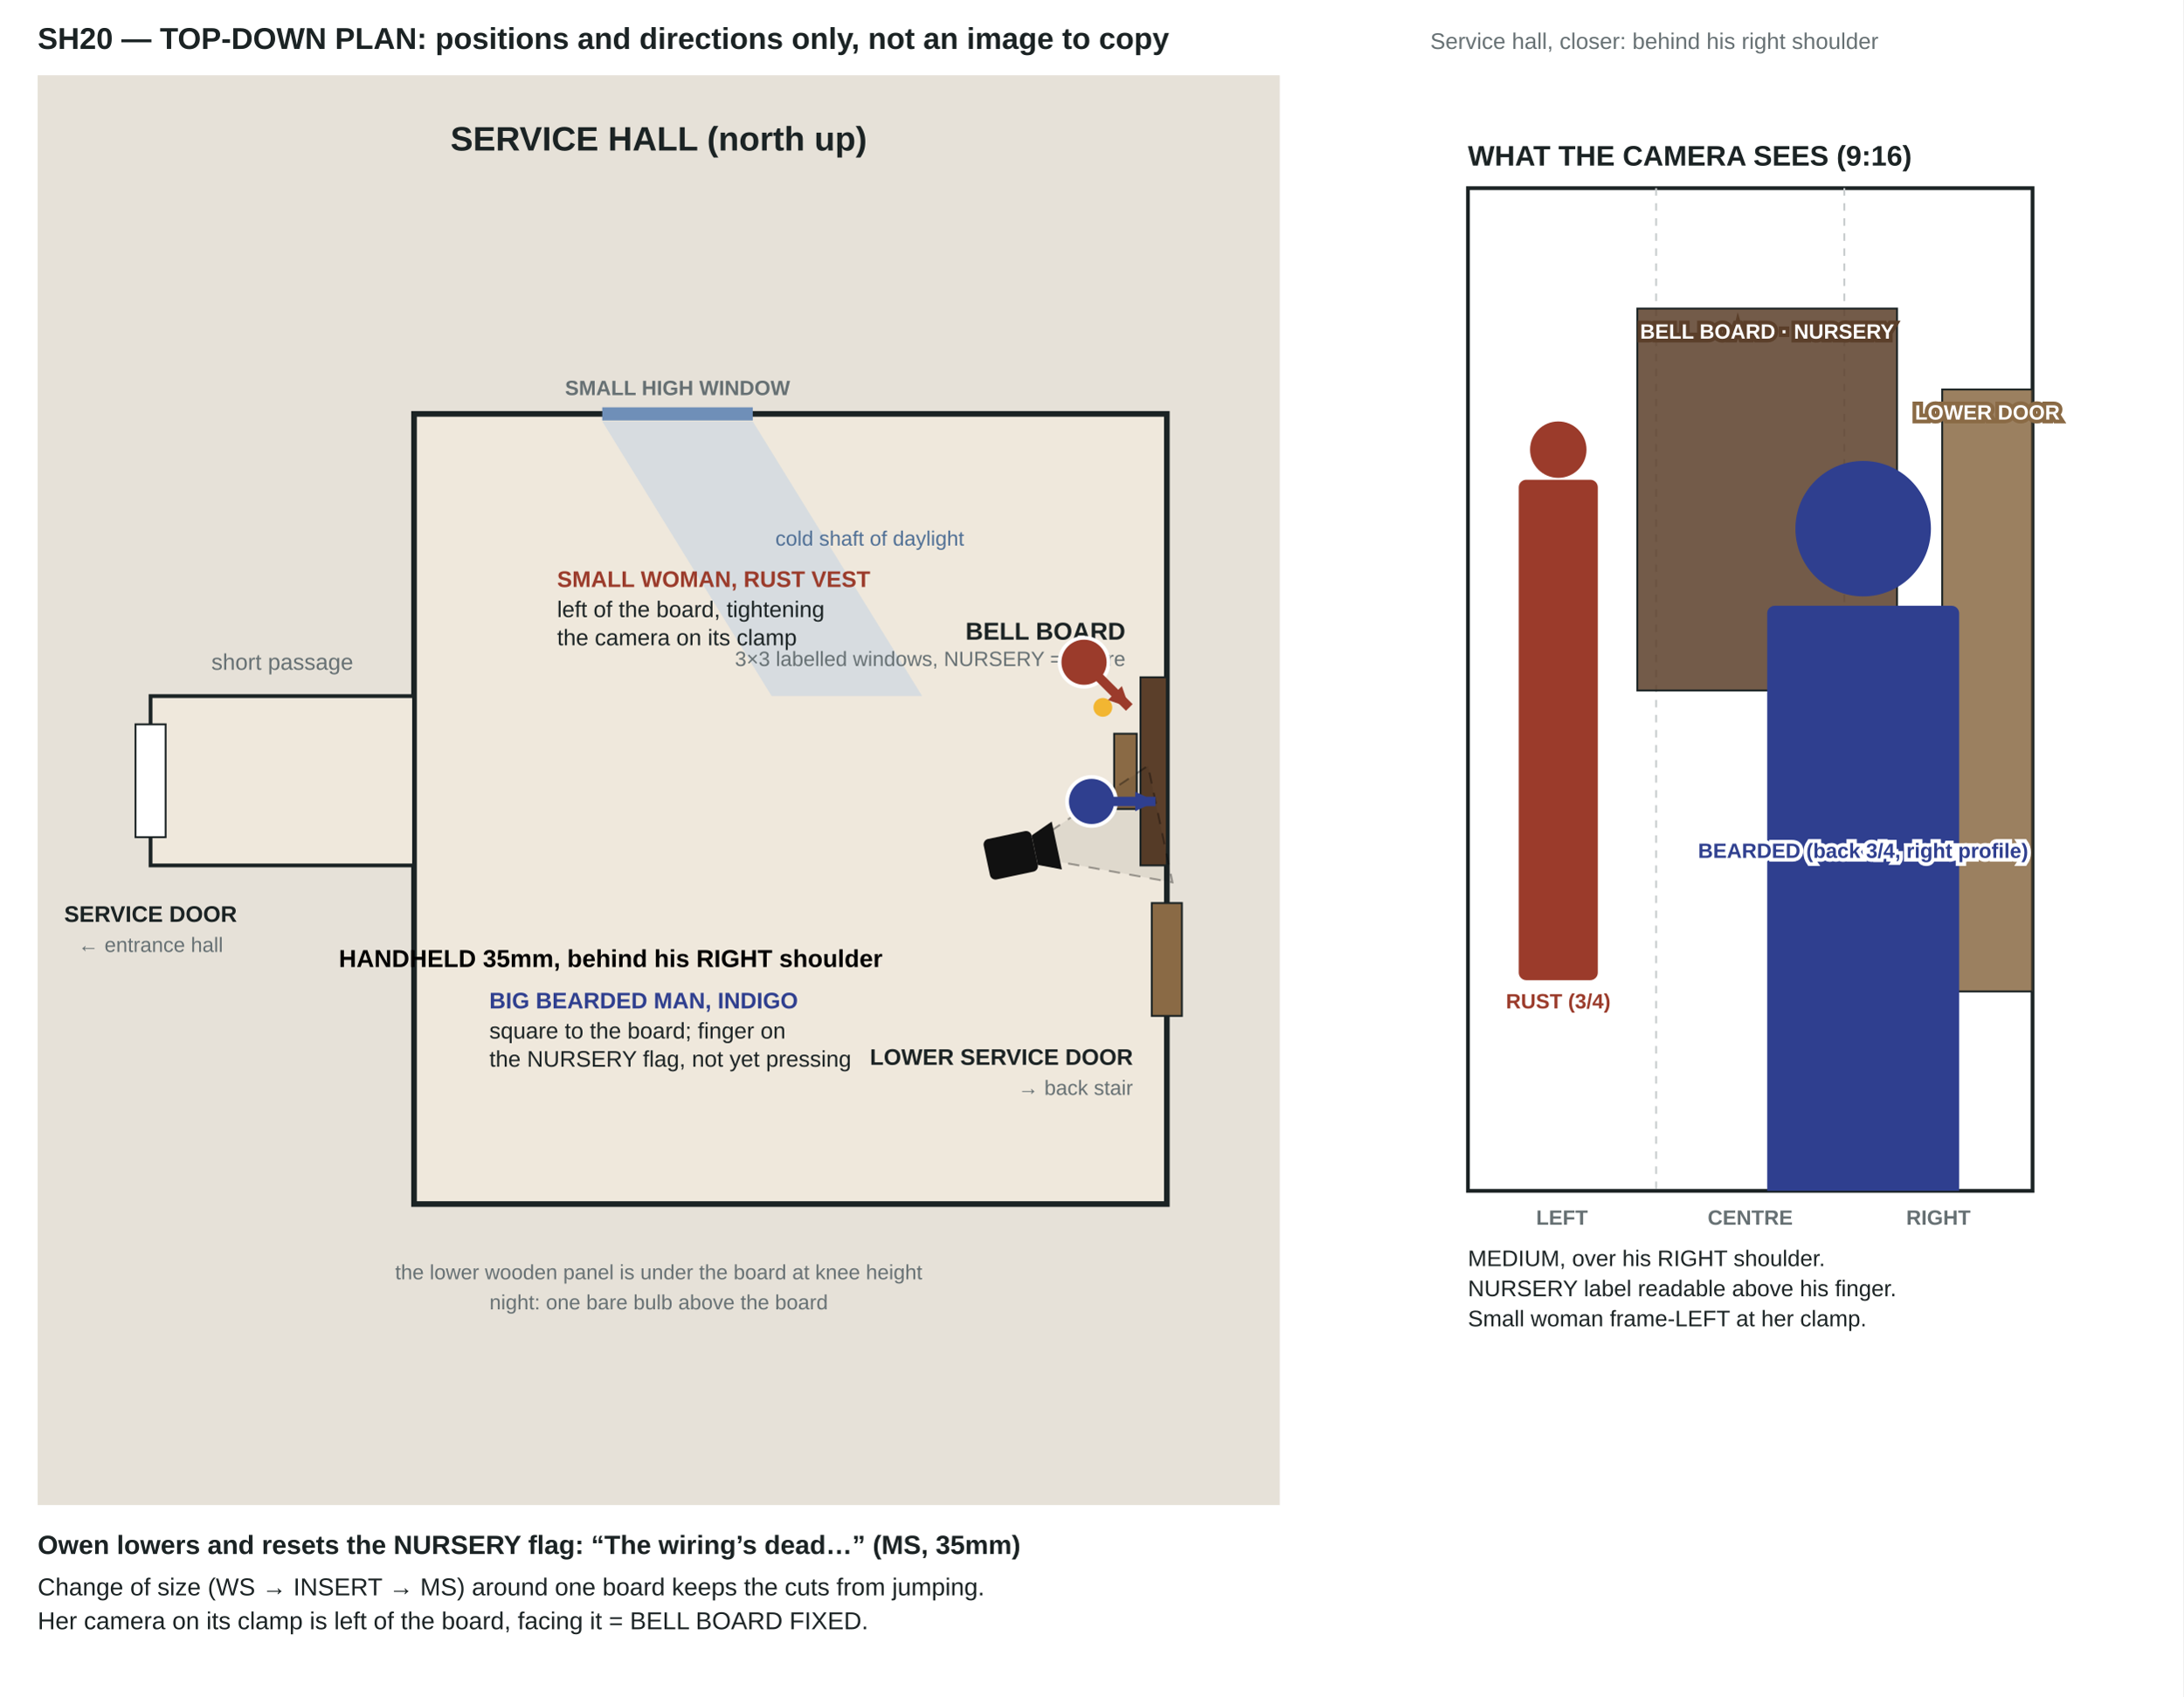
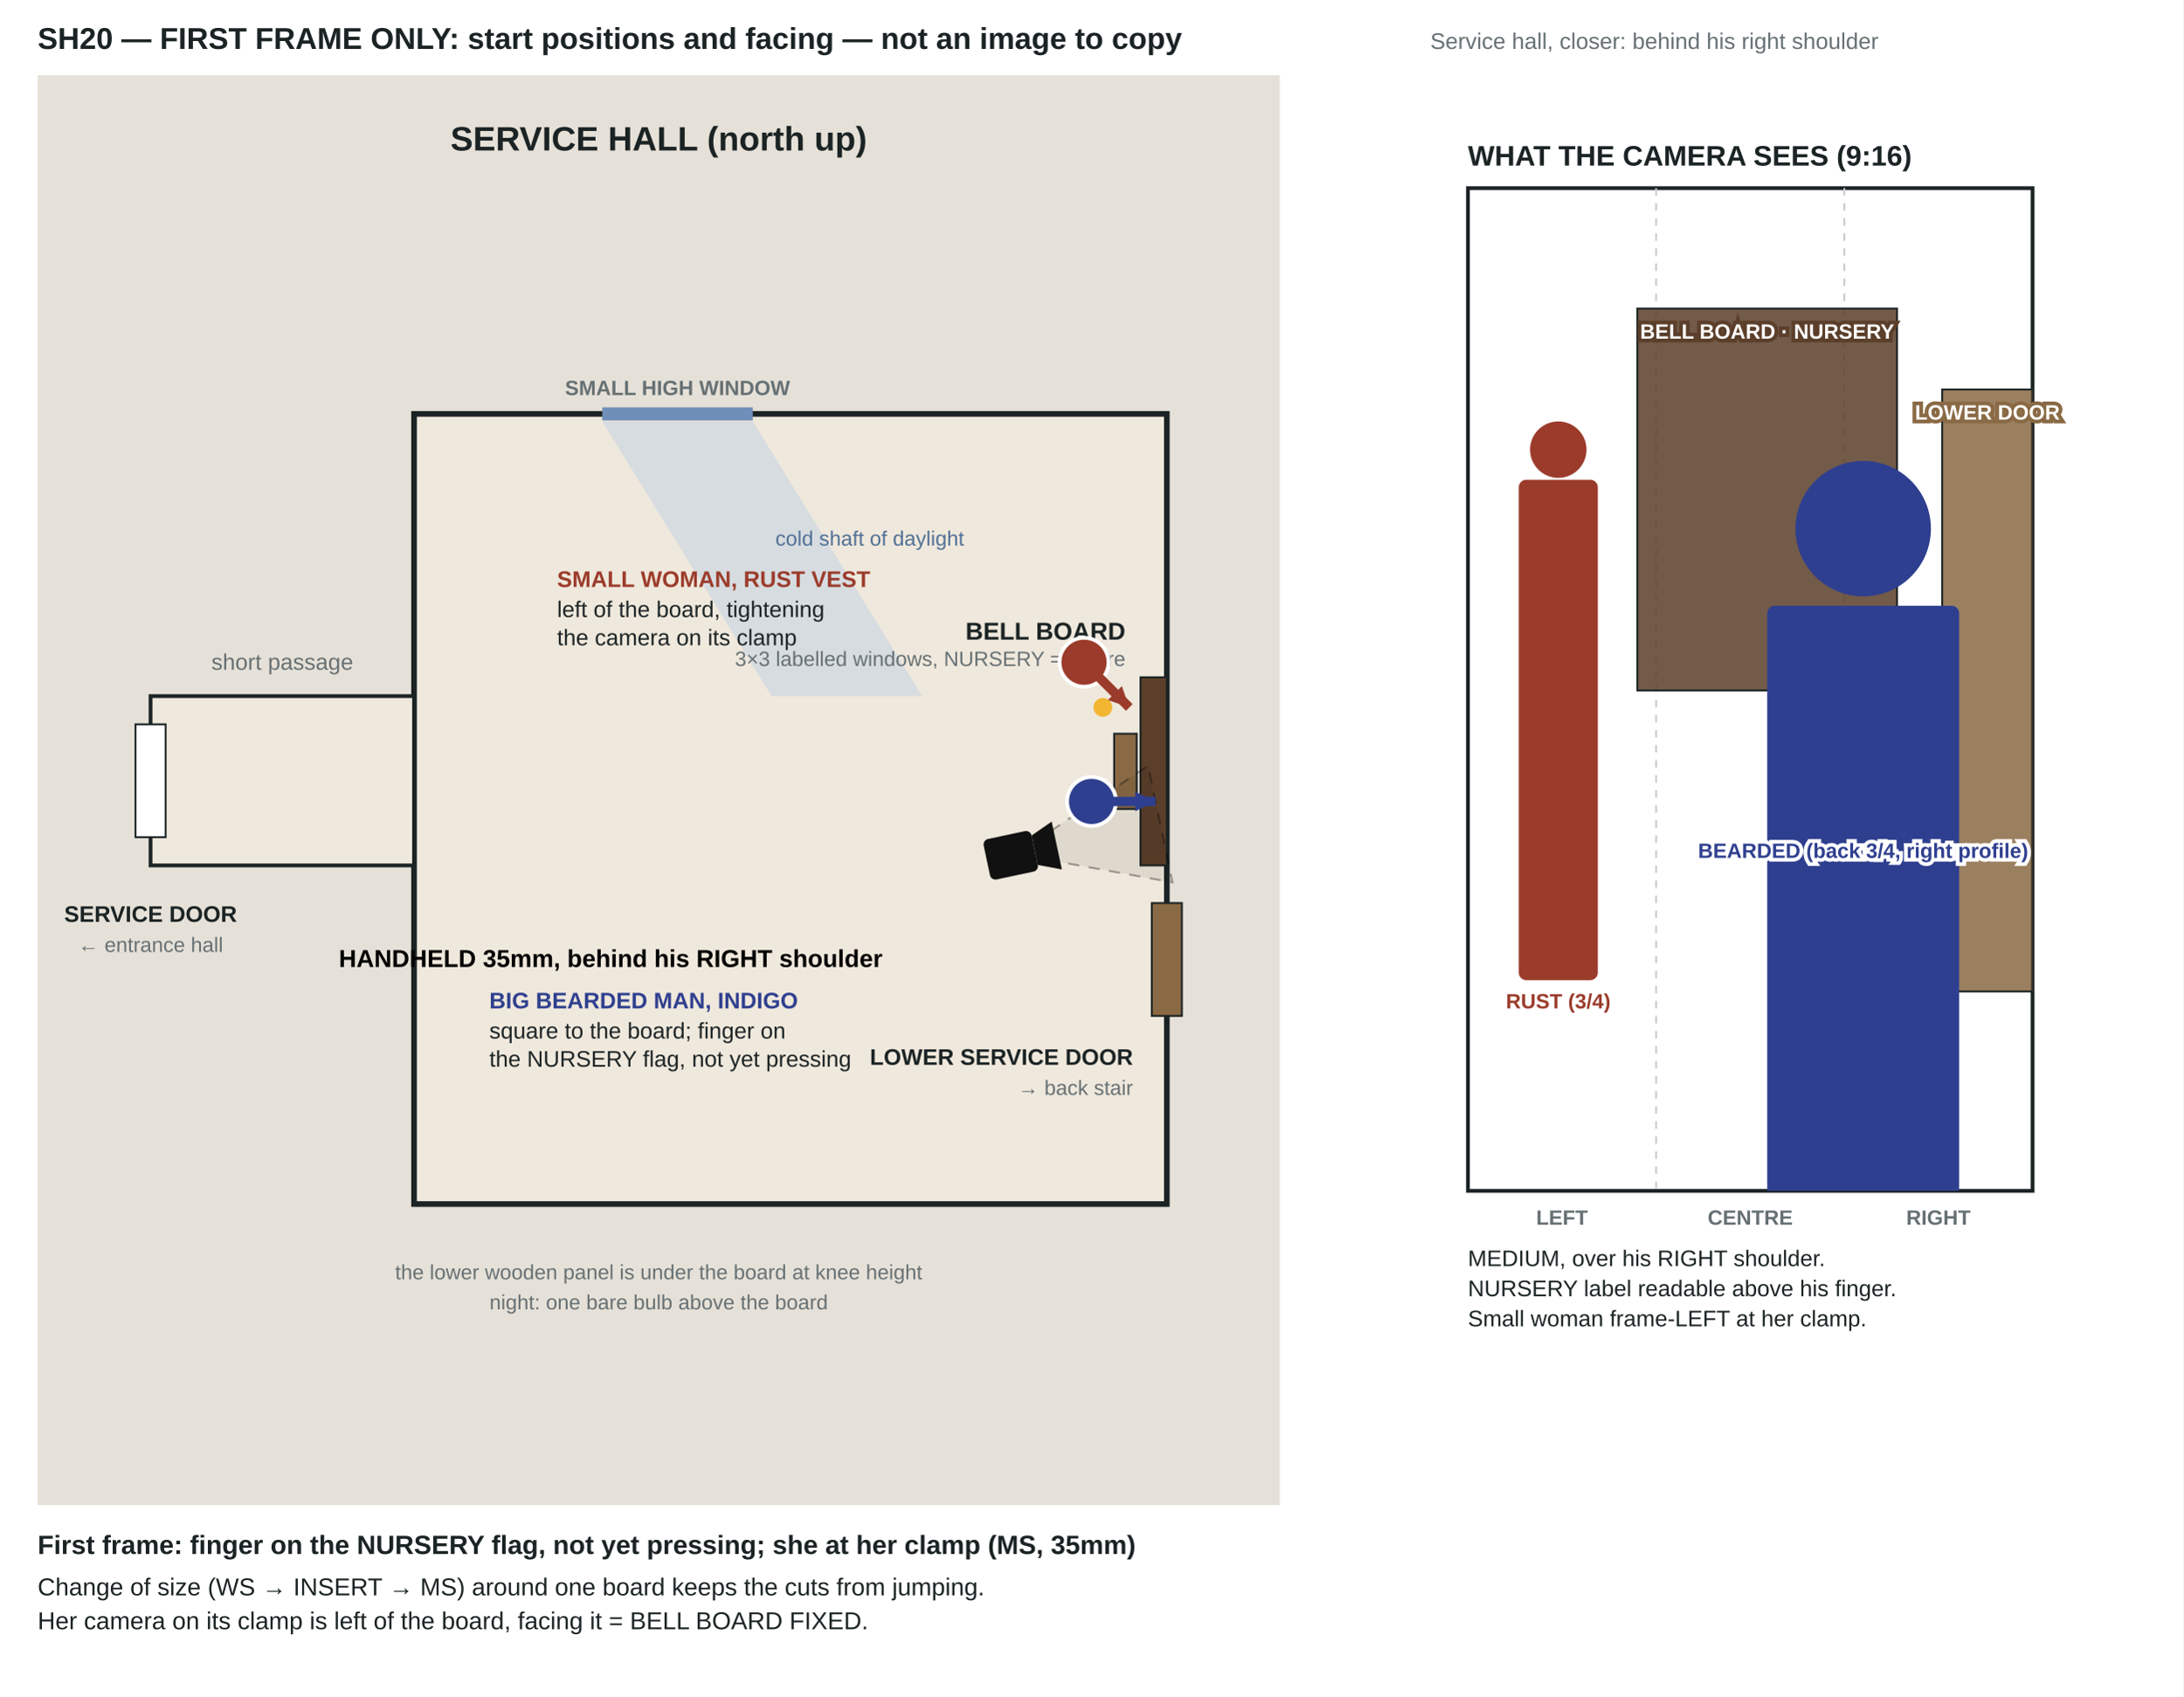
<svg xmlns="http://www.w3.org/2000/svg" width="1160" height="902" viewBox="0 0 1160 902">
  <rect width="100%" height="100%" fill="#ffffff" />
  <g transform="translate(20,40)">
    <rect x="0" y="0" width="660" height="760" fill="#e6e1d8" />
    <text x="330" y="40" font-size="18" fill="#1b2324" text-anchor="middle" font-weight="700" font-family="Arial, Helvetica, sans-serif">SERVICE HALL (north up)</text>
    <rect x="200" y="180" width="400" height="420" fill="#efe8dc" stroke="#1b2324" stroke-width="3" />
    <rect x="60" y="330" width="140" height="90" fill="#efe8dc" stroke="#1b2324" stroke-width="2" />
    <text x="130" y="316" font-size="12" fill="#667073" text-anchor="middle" font-weight="400" font-family="Arial, Helvetica, sans-serif">short passage</text>
    <rect x="52" y="345" width="16" height="60" fill="#ffffff" stroke="#1b2324" />
    <text x="60" y="450" font-size="12" fill="#1b2324" text-anchor="middle" font-weight="700" font-family="Arial, Helvetica, sans-serif">SERVICE DOOR</text>
    <text x="60" y="466" font-size="11" fill="#667073" text-anchor="middle" font-weight="400" font-family="Arial, Helvetica, sans-serif">← entrance hall</text>
    <line x1="300" y1="180" x2="380" y2="180" stroke="#6f8fb8" stroke-width="7" />
    <text x="340" y="170" font-size="11" fill="#667073" text-anchor="middle" font-weight="700" font-family="Arial, Helvetica, sans-serif">SMALL HIGH WINDOW</text>
    <polygon points="300,184 380,184 470,330 390,330" fill="#bcd0e6" fill-opacity="0.45" />
    <text x="392" y="250" font-size="11" fill="#4f6f95" text-anchor="start" font-weight="400" font-family="Arial, Helvetica, sans-serif">cold shaft of daylight</text>
    <rect x="586" y="320" width="14" height="100" fill="#5b3f2a" stroke="#1b2324" />
    <text x="578" y="300" font-size="13" fill="#1b2324" text-anchor="end" font-weight="700" font-family="Arial, Helvetica, sans-serif">BELL BOARD</text>
    <text x="578" y="314" font-size="11" fill="#667073" text-anchor="end" font-weight="400" font-family="Arial, Helvetica, sans-serif">3×3 labelled windows, NURSERY = centre</text>
    <rect x="572" y="350" width="12" height="40" fill="#8a6a45" stroke="#1b2324" />
    <rect x="592" y="440" width="16" height="60" fill="#8a6a45" stroke="#1b2324" />
    <text x="582" y="526" font-size="12" fill="#1b2324" text-anchor="end" font-weight="700" font-family="Arial, Helvetica, sans-serif">LOWER SERVICE DOOR</text>
    <text x="582" y="542" font-size="11" fill="#667073" text-anchor="end" font-weight="400" font-family="Arial, Helvetica, sans-serif">→ back stair</text>
    <circle cx="566" cy="336" r="5" fill="#f2b632" />
    <text x="330" y="640" font-size="11" fill="#667073" text-anchor="middle" font-weight="400" font-family="Arial, Helvetica, sans-serif">the lower wooden panel is under the board at knee height</text>
    <text x="330" y="656" font-size="11" fill="#667073" text-anchor="middle" font-weight="400" font-family="Arial, Helvetica, sans-serif">night: one bare bulb above the board</text>
    <polygon points="520,414 590,367 603,429" fill="#000000" fill-opacity="0.07" stroke="#000" stroke-opacity="0.35" stroke-dasharray="6 5" />
    <g transform="translate(520,414) rotate(-12)">
      <rect x="-16" y="-11" width="26" height="22" rx="3" fill="#111" />
      <polygon points="10,-8 22,-13 22,13 10,8" fill="#111" />
    </g>
    <text x="160" y="474" font-size="13" fill="#000" text-anchor="start" font-weight="700" font-family="Arial, Helvetica, sans-serif">HANDHELD 35mm, behind his RIGHT shoulder</text>
    <circle cx="560" cy="386" r="13" fill="#2f3f8f" stroke="#fff" stroke-width="2" />
    <line x1="560" y1="386" x2="594.0" y2="386.0" stroke="#2f3f8f" stroke-width="5" />
    <polygon points="594.0,386.0 583.2,391.2 583.2,380.8" fill="#2f3f8f" />
    <text x="240" y="496" font-size="12" fill="#2f3f8f" text-anchor="start" font-weight="700" font-family="Arial, Helvetica, sans-serif">BIG BEARDED MAN, INDIGO</text>
    <text x="240" y="512" font-size="12" fill="#1b2324" text-anchor="start" font-weight="400" font-family="Arial, Helvetica, sans-serif">square to the board; finger on</text>
    <text x="240" y="527" font-size="12" fill="#1b2324" text-anchor="start" font-weight="400" font-family="Arial, Helvetica, sans-serif">the NURSERY flag, not yet pressing</text>
    <circle cx="556" cy="312" r="13" fill="#9b3b2b" stroke="#fff" stroke-width="2" />
    <line x1="556" y1="312" x2="580.042" y2="336.042" stroke="#9b3b2b" stroke-width="5" />
    <polygon points="580.042,336.042 568.7,332.1 576.1,324.7" fill="#9b3b2b" />
    <text x="276" y="272" font-size="12" fill="#9b3b2b" text-anchor="start" font-weight="700" font-family="Arial, Helvetica, sans-serif">SMALL WOMAN, RUST VEST</text>
    <text x="276" y="288" font-size="12" fill="#1b2324" text-anchor="start" font-weight="400" font-family="Arial, Helvetica, sans-serif">left of the board, tightening</text>
    <text x="276" y="303" font-size="12" fill="#1b2324" text-anchor="start" font-weight="400" font-family="Arial, Helvetica, sans-serif">the camera on its clamp</text>
    <text x="760" y="48" font-size="15" fill="#1b2324" text-anchor="start" font-weight="700" font-family="Arial, Helvetica, sans-serif">WHAT THE CAMERA SEES (9:16)</text>
    <rect x="760" y="60" width="300" height="533" fill="#ffffff" stroke="#1b2324" stroke-width="2" />
    <line x1="860" y1="60" x2="860" y2="593" stroke="#c8cccd" stroke-dasharray="4 4" />
    <line x1="960" y1="60" x2="960" y2="593" stroke="#c8cccd" stroke-dasharray="4 4" />
    <text x="810.0" y="611" font-size="11" fill="#667073" text-anchor="middle" font-weight="600" font-family="Arial, Helvetica, sans-serif">LEFT</text>
    <text x="910.0" y="611" font-size="11" fill="#667073" text-anchor="middle" font-weight="600" font-family="Arial, Helvetica, sans-serif">CENTRE</text>
    <text x="1010.0" y="611" font-size="11" fill="#667073" text-anchor="middle" font-weight="600" font-family="Arial, Helvetica, sans-serif">RIGHT</text>
    <clipPath id="frameclip">
      <rect x="760" y="60" width="300" height="533" />
    </clipPath>
    <g clip-path="url(#frameclip)">
      <rect x="850" y="124" width="138" height="203" fill="#5b3f2a" fill-opacity="0.85" stroke="#1b2324" />
      <rect x="1012" y="167" width="48" height="320" fill="#8a6a45" fill-opacity="0.85" stroke="#1b2324" />
      <circle cx="808" cy="199" r="15" fill="#9b3b2b" />
      <rect x="787" y="215" width="42" height="266" rx="4" fill="#9b3b2b" />
      <circle cx="970" cy="241" r="36" fill="#2f3f8f" />
      <rect x="919" y="282" width="102" height="320" rx="4" fill="#2f3f8f" />
    </g>
    <text x="919" y="140" font-size="11" fill="#ffffff" text-anchor="middle" font-weight="700" font-family="Arial, Helvetica, sans-serif" paint-order="stroke" stroke="#5b3f2a" stroke-width="4">BELL BOARD · NURSERY</text>
    <text x="1036" y="183" font-size="11" fill="#ffffff" text-anchor="middle" font-weight="700" font-family="Arial, Helvetica, sans-serif" paint-order="stroke" stroke="#8a6a45" stroke-width="4">LOWER DOOR</text>
    <text x="808" y="496" font-size="11" fill="#9b3b2b" text-anchor="middle" font-weight="700" font-family="Arial, Helvetica, sans-serif" paint-order="stroke" stroke="#ffffff" stroke-width="4">RUST (3/4)</text>
    <text x="970" y="416" font-size="11" fill="#2f3f8f" text-anchor="middle" font-weight="700" font-family="Arial, Helvetica, sans-serif" paint-order="stroke" stroke="#ffffff" stroke-width="4">BEARDED (back 3/4, right profile)</text>
    <text x="760" y="633" font-size="12" fill="#1b2324" text-anchor="start" font-weight="400" font-family="Arial, Helvetica, sans-serif">MEDIUM, over his RIGHT shoulder.</text>
    <text x="760" y="649" font-size="12" fill="#1b2324" text-anchor="start" font-weight="400" font-family="Arial, Helvetica, sans-serif">NURSERY label readable above his finger.</text>
    <text x="760" y="665" font-size="12" fill="#1b2324" text-anchor="start" font-weight="400" font-family="Arial, Helvetica, sans-serif">Small woman frame-LEFT at her clamp.</text>
  </g>
-   <text x="20" y="26" font-size="16" fill="#1b2324" text-anchor="start" font-weight="700" font-family="Arial, Helvetica, sans-serif">SH20 — TOP-DOWN PLAN: positions and directions only, not an image to copy</text>
-   <text x="20" y="826" font-size="14" fill="#1b2324" text-anchor="start" font-weight="700" font-family="Arial, Helvetica, sans-serif">Owen lowers and resets the NURSERY flag: “The wiring’s dead…” (MS, 35mm)</text>
+   <text x="20" y="26" font-size="16" fill="#1b2324" text-anchor="start" font-weight="700" font-family="Arial, Helvetica, sans-serif">SH20 — FIRST FRAME ONLY: start positions and facing — not an image to copy</text>
+   <text x="20" y="826" font-size="14" fill="#1b2324" text-anchor="start" font-weight="700" font-family="Arial, Helvetica, sans-serif">First frame: finger on the NURSERY flag, not yet pressing; she at her clamp (MS, 35mm)</text>
  <text x="760" y="26" font-size="12" fill="#667073" text-anchor="start" font-weight="400" font-family="Arial, Helvetica, sans-serif">Service hall, closer: behind his right shoulder</text>
  <text x="20" y="848" font-size="13" fill="#1b2324" text-anchor="start" font-weight="400" font-family="Arial, Helvetica, sans-serif">Change of size (WS → INSERT → MS) around one board keeps the cuts from jumping.</text>
  <text x="20" y="866" font-size="13" fill="#1b2324" text-anchor="start" font-weight="400" font-family="Arial, Helvetica, sans-serif">Her camera on its clamp is left of the board, facing it = BELL BOARD FIXED.</text>
</svg>
